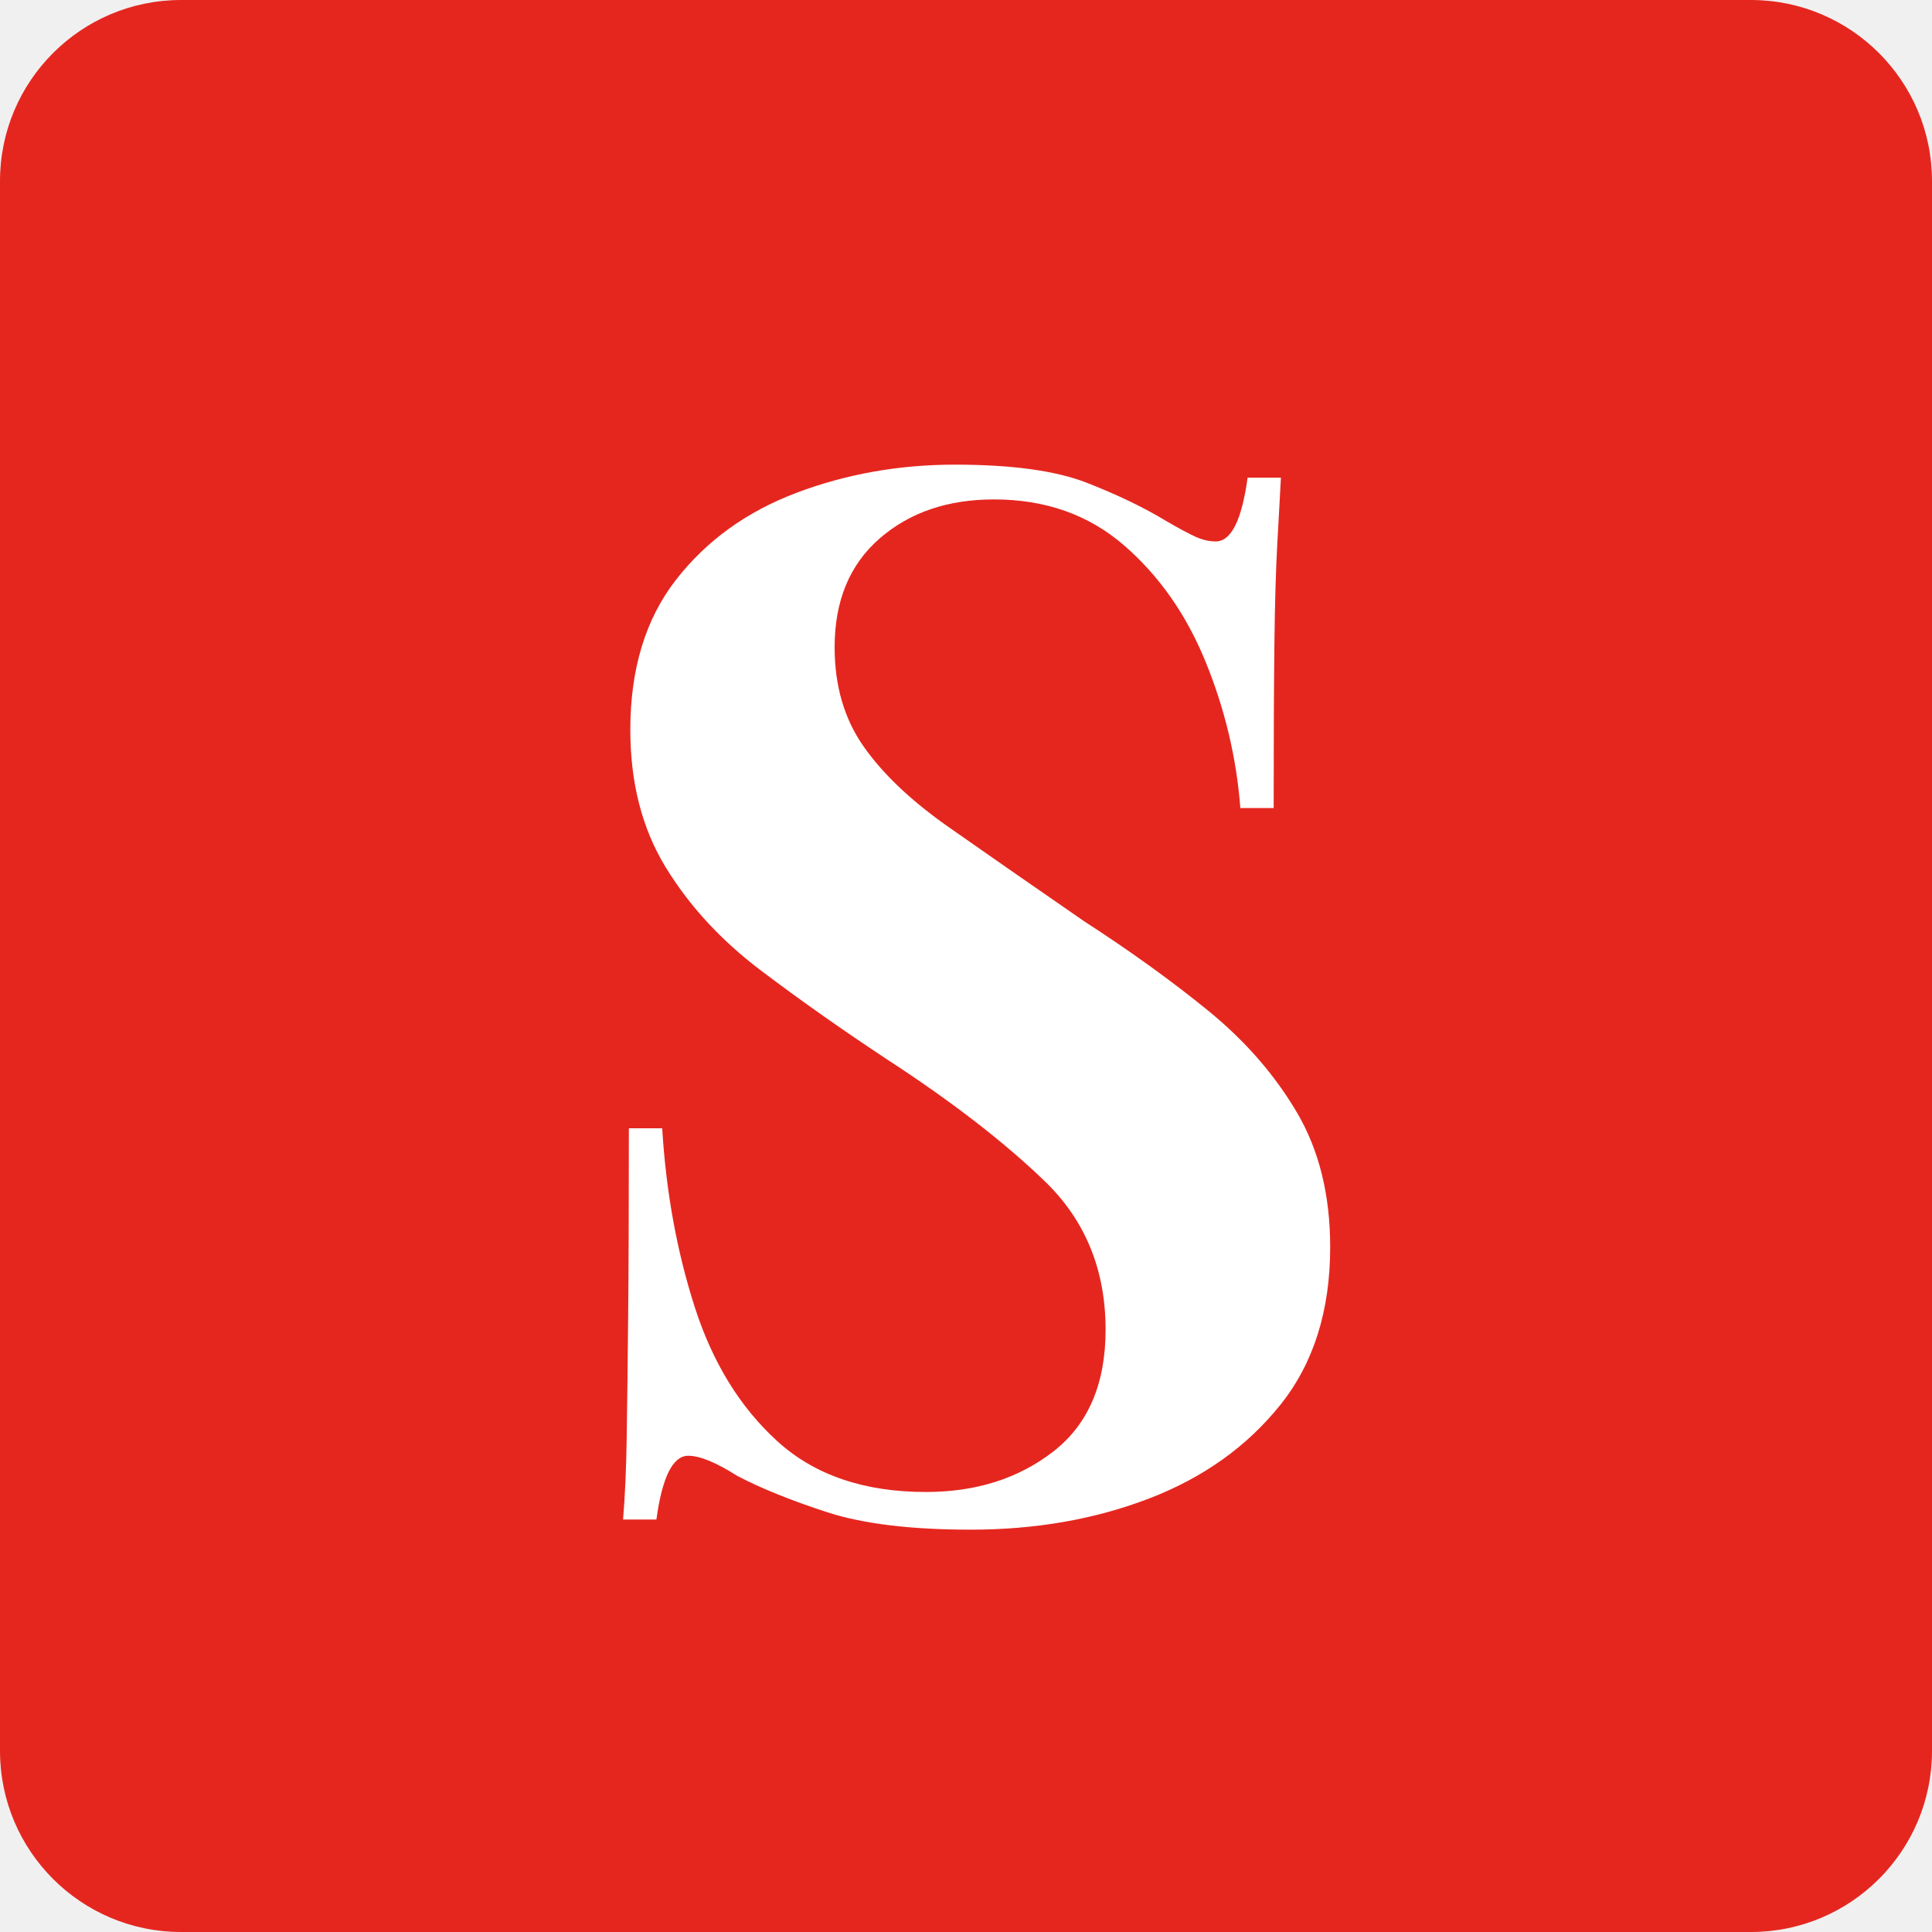
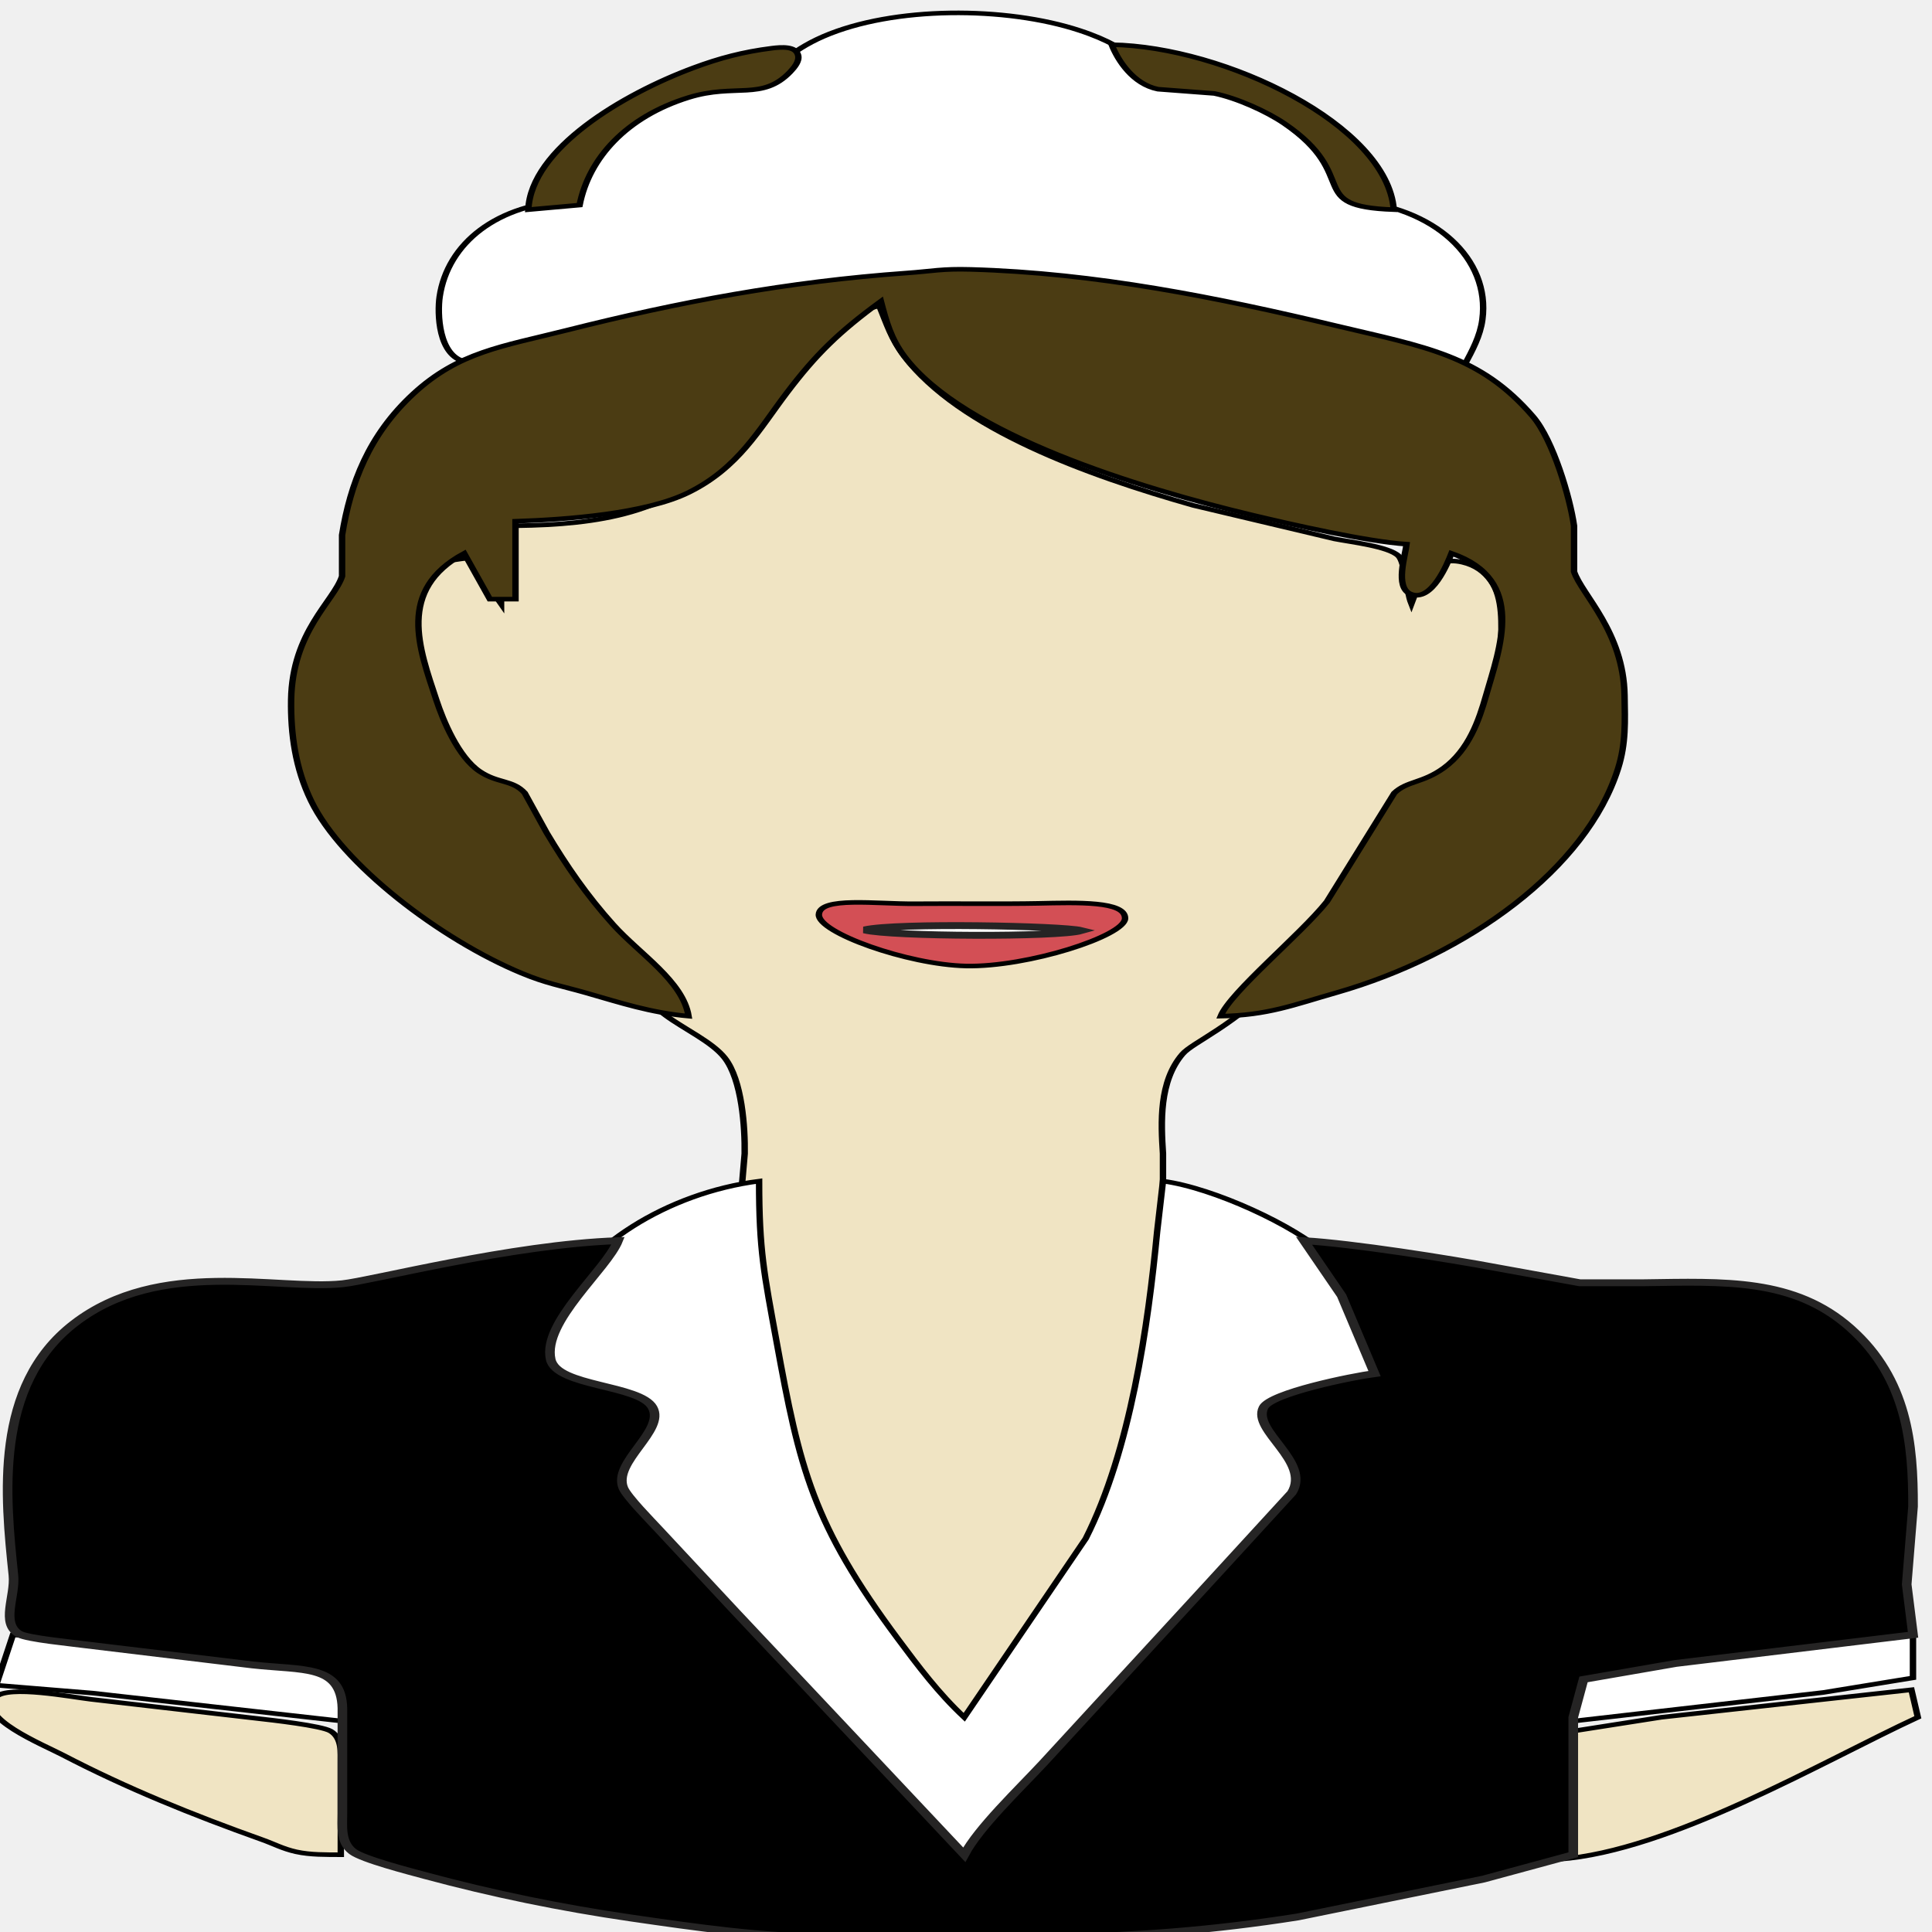
- <svg xmlns="http://www.w3.org/2000/svg" width="32px" height="32px" viewBox="0 0 32 32" version="1.1">
-   <g id="Page-1" stroke="none" stroke-width="1" fill="none" fill-rule="evenodd">
-     <g id="Group">
-       <rect id="Rectangle" fill="#E5261F" x="0" y="0" width="32" height="32" rx="3" />
-       <path d="M16.08,25.336 C17.152,25.336 18.136,25.164 19.032,24.82 C19.928,24.476 20.652,23.96 21.204,23.272 C21.756,22.584 22.032,21.712 22.032,20.656 C22.032,19.792 21.848,19.048 21.48,18.424 C21.112,17.8 20.624,17.24 20.016,16.744 C19.408,16.248 18.72,15.752 17.952,15.256 C17.072,14.648 16.324,14.128 15.708,13.696 C15.092,13.264 14.624,12.82 14.304,12.364 C13.984,11.908 13.824,11.36 13.824,10.72 C13.824,9.952 14.072,9.352 14.568,8.92 C15.064,8.488 15.696,8.272 16.464,8.272 C17.312,8.272 18.028,8.524 18.612,9.028 C19.196,9.532 19.648,10.176 19.968,10.96 C20.288,11.744 20.48,12.552 20.544,13.384 L20.544,13.384 L21.096,13.384 C21.096,12.264 21.1,11.36 21.108,10.672 C21.116,9.984 21.132,9.428 21.156,9.004 L21.17,8.757 C21.188,8.437 21.203,8.155 21.216,7.912 L21.216,7.912 L20.664,7.912 C20.568,8.616 20.392,8.968 20.136,8.968 C20.024,8.968 19.908,8.94 19.788,8.884 C19.668,8.828 19.512,8.744 19.32,8.632 C18.952,8.408 18.512,8.196 18,7.996 C17.488,7.796 16.76,7.696 15.816,7.696 C14.888,7.696 14.012,7.852 13.188,8.164 C12.364,8.476 11.7,8.956 11.196,9.604 C10.692,10.252 10.44,11.08 10.44,12.088 C10.44,12.968 10.636,13.728 11.028,14.368 C11.42,15.008 11.944,15.576 12.6,16.072 C13.256,16.568 13.96,17.064 14.712,17.56 C15.768,18.248 16.632,18.916 17.304,19.564 C17.976,20.212 18.312,21.032 18.312,22.024 C18.312,22.92 18.024,23.592 17.448,24.04 C16.872,24.488 16.168,24.712 15.336,24.712 C14.312,24.712 13.492,24.432 12.876,23.872 C12.26,23.312 11.804,22.572 11.508,21.652 C11.212,20.732 11.032,19.744 10.968,18.688 L10.968,18.688 L10.416,18.688 C10.416,19.952 10.412,20.996 10.404,21.82 C10.396,22.644 10.388,23.312 10.38,23.824 C10.372,24.336 10.352,24.784 10.32,25.168 L10.32,25.168 L10.872,25.168 C10.968,24.464 11.144,24.112 11.4,24.112 C11.592,24.112 11.864,24.224 12.216,24.448 C12.616,24.656 13.112,24.856 13.704,25.048 C14.296,25.24 15.088,25.336 16.08,25.336 Z" id="S" fill="#FFFFFF" fill-rule="nonzero" />
+ <svg xmlns="http://www.w3.org/2000/svg" width="32mm" height="32mm" viewBox="0 0 32 32" version="1.1" id="svg1" xml:space="preserve">
+   <defs id="defs1" />
+   <g id="layer1">
+     <g id="g1" transform="matrix(0.08466667,0,0,0.08466667,-20.19993,-11.75364)">
+       <g id="layer4" transform="matrix(1.254118,0,0,0.8964457,167.3708,71.37031)">
+         <path d="m 253.403,206.145 c -5.13,-1.69 -13.95,-3.28 -18.96,-0.69 -2.91,1.51 -5.64,5.12 -4.4,8.54 1.11,3.07 4.61,3.19 7.36,3.11 7.8,-0.25 12.03,-4.77 16,-10.96 z" style="display:none;fill:#2b2daf;fill-opacity:1;stroke:#ffffff;stroke-width:1.5;stroke-dasharray:none;stroke-opacity:1" id="path1" />
+         <path d="m 159.254,206.182 c 3.97,6.19 8.2,10.71 16,10.96 2.75,0.08 6.25,-0.04 7.36,-3.11 1.24,-3.42 -1.49,-7.03 -4.4,-8.54 -5.01,-2.59 -13.83,-1 -18.96,0.69 z" style="display:none;fill:#2b2daf;fill-opacity:1;stroke:#ffffff;stroke-width:1;stroke-opacity:1" id="path1-2" />
+         <path id="Selection" fill="none" stroke="#000000" stroke-width="1" d="m 237.193,200.526 c 4.16,-0.69 16.37,-0.92 19.39,2.21 2.15,2.23 0.71,5.16 -0.82,7.26 -2.83,3.87 -7.77,7.74 -12.57,8.66 -3.19,0.62 -10,0.79 -12.57,-1.4 -3.87,-3.29 -4.13,-13.29 6.57,-16.73 z" style="display:inline;fill:none;fill-opacity:1;stroke:none;stroke-width:1.5;stroke-dasharray:none" />
+         <path id="Flesh" fill="none" stroke="#000000" stroke-width="1" d="m 134.943,189.996 c 12.98,0 24.67,-1.7 32.96,-13.01 7.03,-9.6 14.59,-31.62 26.04,-34.99 1.19,4.07 1.85,7.19 3.9,11 8.61,15.96 28.78,26.08 45.1,32.55 l 22,7.3 c 2.55,0.7 8.44,1.63 9.98,3.71 1.04,1.42 1.2,7.54 2.02,10.44 1.02,-3.77 2.59,-10.8 7.97,-9.05 2.09,0.68 3.48,2.2 4.46,4.1 1.94,3.76 1.62,9.75 1.57,13.95 -0.09,7.53 -3,25.09 -7.64,30.89 -3.57,4.48 -6.59,3.24 -9.09,7.25 l -5.13,12.86 c -3.35,7.58 -7.27,14.21 -12,21 -7.87,11.3 -14.22,14.63 -15.84,17.26 -3.68,5.96 -3.37,14.99 -3.05,21.74 v 10 c -1.36,25.13 -3.13,54.09 -11.33,78 -4.87,14.19 -12.89,26.84 -19.92,40 -8.23,-2.56 -13.36,-18.2 -17.14,-25.58 -8.36,-16.3 -12.19,-34.33 -14.57,-52.42 l -1.19,-13.27 -2.09,-20.73 0.99,-16 c 0.06,-5.6 -0.4,-16.07 -3.12,-20.91 -1.95,-3.47 -6.29,-6.25 -9.16,-9.22 -4.66,-4.8 -8.63,-10.16 -12.11,-15.87 -3.15,-5.18 -6.17,-11.36 -8.41,-17 -0.95,-2.4 -3.09,-9.09 -4.28,-10.7 -2.63,-3.53 -6.87,-2.42 -10.36,-9.3 -1.17,-2.29 -2.28,-6.44 -2.93,-9 -2.48,-9.71 -2.76,-16.1 -2.63,-26 0.04,-2.81 0.03,-5.46 1.74,-7.87 2.15,-3.02 4.86,-3.56 8.26,-4.13 l 5,10 z m -25,290 c -2.34,-0.02 -4.7,0.05 -6.96,-0.64 -2.09,-0.65 -3.45,-1.72 -5.32,-2.65 -10.99,-5.49 -21.15,-11.24 -31.13,-18.51 -2.94,-2.15 -13.75,-8.34 -10.4,-12.64 2.02,-2.59 11.73,0.01 14.81,0.52 l 26,4.19 c 2.18,0.34 9.98,1.56 11.4,2.74 1.86,1.54 1.58,4.8 1.6,6.99 z m 190,1 v -20 l 1.57,-7.84 14.43,-3.16 39,-6 1,6 c -14.84,9.61 -38.53,29.2 -56,31 z" style="fill:#f0e4c3;fill-opacity:1" />
+         <path id="Selection #1" fill="none" stroke="#000000" stroke-width="1" d="m 163.193,200.426 c 5.56,-0.69 13.34,-1.17 17.72,2.99 4.18,3.95 5.25,13.86 -2.74,15.35 -6.57,1.23 -13.02,-0.53 -17.96,-4.96 -8.19,-7.32 -7.77,-11.58 2.98,-13.38 z" style="display:inline;fill:none;fill-opacity:1;stroke:none;stroke-opacity:1" />
+         <path id="White Uniform Accents" fill="none" stroke="#000000" stroke-width="1" d="m 146.193,118.996 c 0.51,-10.41 5.87,-20.04 16,-23.87 0,0 12.83,-3.15 12.83,-3.15 2.95,-1.67 4.8,-5.51 10.17,-8.77 10.97,-6.66 28.5,-6.61 40,-1.31 9.24,4.25 9.47,8.89 13.21,10.5 2.37,1.03 4.8,-0.03 11.79,2.67 11.45,4.42 15.44,12.37 17,23.93 13.42,1.22 22.1,12.79 20.82,26 -0.34,3.57 -1.55,6.69 -2.82,10 -6.64,-1.04 -13.49,-4.49 -20,-6.67 -15.04,-5.03 -43.5,-13.73 -59,-12.96 -17.95,0.9 -36.01,5.48 -53,11.14 0,0 -16,5.81 -16,5.81 -1.93,0.71 -5.81,2.41 -7.78,1.87 -4.29,-1.17 -4.42,-10.66 -4.05,-14.19 1.23,-11.6 8.88,-20.41 20.83,-21 z m 12,264 c -3.13,-1.25 -15.54,-5.46 -16.97,-7.65 -1.74,-2.66 0.98,-11.41 1.97,-14.35 4.62,-13.7 17.56,-25.38 32,-28 0,15.21 0.78,20.17 2.72,35 3.61,27.68 5.58,39.84 18.99,65 3.11,5.85 6.26,11.73 10.29,17 0,0 18.95,-39 18.95,-39 6.99,-19.31 9.73,-46.44 11.14,-67 0,0 0.91,-11 0.91,-11 7.89,1.48 20.57,9.71 25.47,16 2.75,3.53 4.62,7.77 6.01,12 1.08,3.28 3.6,11.38 1.53,14.36 -2.1,3.02 -12.34,5.98 -16.01,6.64 2.22,7.8 7.11,12.53 6.48,17 -0.51,3.62 -9.01,15.25 -11.48,19 0,0 -26.33,40 -26.33,40 0,0 -11.81,18 -11.81,18 -1.45,2.16 -3.48,6.18 -6.72,4.83 -2.1,-0.87 -4.53,-4.92 -5.81,-6.83 0,0 -11.33,-17 -11.33,-17 0,0 -26.66,-40 -26.66,-40 -2.13,-3.25 -10.22,-15.01 -10.62,-18 -0.53,-3.91 4.97,-12.77 7.28,-16 z m -102,60 c 0,0 2.6,-10.96 2.6,-10.96 0,0 13.4,0.83 13.4,0.83 0,0 39,6.13 39,6.13 0,0 0,12 0,12 0,0 -40,-6.28 -40,-6.28 z m 245,-4 c 0,0 53.99,-8 53.99,-8 0,0 0,10.4 0,10.4 0,0 -13.99,3.19 -13.99,3.19 0,0 -40,6.41 -40,6.41 z" style="fill:#ffffff;fill-opacity:1" />
+         <path id="Black Uniform" fill="none" stroke="black" stroke-width="1" d="m 302.193,479.996 c 0,0 -14,5.31 -14,5.31 0,0 -29,8.27 -29,8.27 -26.76,5.91 -46.06,4.46 -73,4.42 -10.45,-0.02 -20.8,-2.13 -31,-4.2 -10.88,-2.21 -21.6,-5.3 -32,-9.22 -2.5,-0.95 -9.81,-3.57 -11.4,-5.28 -1.95,-2.07 -1.59,-5.63 -1.6,-8.3 0,0 0,-23 0,-23 -0.18,-9.5 -6.17,-8.21 -14,-9.42 0,0 -26,-4.38 -26,-4.38 -2.12,-0.41 -9.1,-1.32 -10.43,-2.37 -2.92,-2.33 -0.55,-8.26 -0.89,-12.83 -1.28,-17.12 -3.08,-41.38 9.5,-54.96 13.34,-14.38 31.56,-7.17 41.82,-8.64 4.52,-0.65 26.51,-8.64 43,-9.4 -1.8,6.32 -11.82,17.71 -10.51,25.89 0.95,6.01 13.89,5.46 15.89,10.5 2.04,5.12 -6.29,11.89 -4.55,17.61 0.58,1.9 4.22,7.07 5.5,9 0,0 12,18 12,18 0,0 35.67,53 35.67,53 2.3,-6.01 8.58,-14.36 12.33,-20 0,0 25,-38 25,-38 0,0 13.77,-21 13.77,-21 3.01,-6.84 -6.23,-13.47 -4.42,-18.59 1.12,-3.18 13.95,-6.8 17.32,-7.41 0,0 -5.13,-17 -5.13,-17 0,0 -5.87,-12 -5.87,-12 7.49,0.61 22.49,3.9 30,5.88 0,0 13,3.3 13,3.3 0,0 10,0 10,0 12.52,-0.24 23.44,-1.05 32.24,9.91 8.86,11.04 9.78,25.37 9.76,38.91 0,0 -0.99,17 -0.99,17 0,0 0.99,11 0.99,11 0,0 -37,6.25 -37,6.25 0,0 -14.4,3.49 -14.4,3.49 0,0 -1.6,8.26 -1.6,8.26 z" style="fill:#000000;fill-opacity:1;stroke:#252424;stroke-width:1.5;stroke-dasharray:none;stroke-opacity:1" />
+         <path id="Brown Hair" fill="none" stroke="#000000" stroke-width="1" d="m 139.193,120.996 c 0.42,-13.34 14.83,-25.29 25.85,-31 3.96,-2.06 7.68,-3.45 12.13,-4.23 1.51,-0.27 3.75,-0.5 4.11,1.55 0.23,1.26 -0.58,2.64 -1.25,3.63 -4.36,6.36 -8.55,2.42 -15.84,5.58 -9.75,4.23 -15.55,13.27 -17,23.47 z m 91,-36 c 17.56,0.4 42.97,17.47 44,36 -14.09,-0.7 -4.91,-7.21 -17.09,-18.82 -2.68,-2.55 -7.33,-5.52 -10.91,-6.54 0,0 -8.79,-0.93 -8.79,-0.93 -3.85,-1.1 -6.22,-6.21 -7.21,-9.71 z m -66,212 c -5.96,-0.76 -10.53,-2.89 -16,-5.08 -3.93,-1.57 -6.07,-1.99 -10,-4.27 -12.61,-7.31 -28.09,-23.76 -32.89,-37.65 -2.44,-7.03 -3.19,-14.62 -3.11,-22 0.18,-15.02 6.68,-21.56 7.95,-27 0,0 0,-9 0,-9 1.29,-11.19 4.16,-21.83 11.14,-30.85 7.05,-9.1 13.8,-10.28 23.91,-13.84 17.52,-6.18 34.49,-10.63 53,-12.48 4.12,-0.41 5.45,-0.97 10,-0.79 19.52,0.76 38.57,6.15 57,12.29 13.89,4.63 22.44,6.39 30.68,19.76 3.17,5.14 5.81,17.73 6.44,23.91 0,0 0,9.99 0,9.99 1.2,5.02 7.71,13.06 7.88,27.01 0.06,5.63 0.24,10.45 -1.02,16 -4.96,21.9 -23.52,40.72 -43.98,48.9 -6.66,2.66 -10.65,4.92 -18,5.1 1.54,-5.3 12.44,-17.77 16.57,-25 0,0 10.51,-23.69 10.51,-23.69 2.03,-2.69 4.42,-2.13 7.71,-5.45 3.94,-3.99 5.52,-10.52 6.61,-15.86 2.09,-10.23 6.37,-25.29 -5.4,-31 -0.55,1.96 -3.09,10.93 -6.45,8.83 -2.39,-1.48 -0.75,-8.35 -0.55,-10.83 -6.17,-0.56 -17.82,-4.27 -24,-6.33 -17.77,-5.93 -45.16,-17.62 -54.35,-34.67 -2.12,-3.92 -2.84,-7.7 -3.65,-12 -6.64,6.79 -10.18,11.67 -14.69,20 -4.3,7.92 -7.54,16.38 -15.35,21.75 -6.65,4.58 -18.95,5.88 -26.96,6.25 0,0 0,17 0,17 0,0 -4,0 -4,0 0,0 -4,-10 -4,-10 -10.57,8.02 -7.02,20.7 -4.35,32 1.06,4.48 3.39,12.41 6.74,15.57 2.86,2.7 5.14,1.78 7.05,4.72 0,0 3.43,8.71 3.43,8.71 3.02,7.05 6.19,13.54 10.35,20 4.1,6.38 10.89,12.3 11.78,20 z" style="fill:#4b3c13;fill-opacity:1" />
+         <path d="m 232.277,275.688 c 0.099,-3.85 -7.47,-3.481 -13.587,-3.303 -5.136,0.149 -13.215,0.005 -19.223,0.079 -6.008,0.073 -14.777,-1.616 -14.952,2.343 -0.174,3.958 13.911,10.97 22.952,11.244 9.572,0.29 24.711,-6.513 24.81,-10.363 z" style="display:inline;fill:#d34f55;fill-opacity:1;stroke:#000000;stroke-width:1" id="path1-8" />
+         <path style="fill:#ffffff;fill-opacity:1;stroke:#252424;stroke-width:1.5;stroke-dasharray:none;stroke-opacity:1" d="m 191.656,278.176 c 4.112,1.468 30.102,1.615 33.773,0.147 -2.937,-1.028 -28.781,-1.762 -33.773,-0.147 z" id="path2" />
+       </g>
    </g>
  </g>
</svg>
